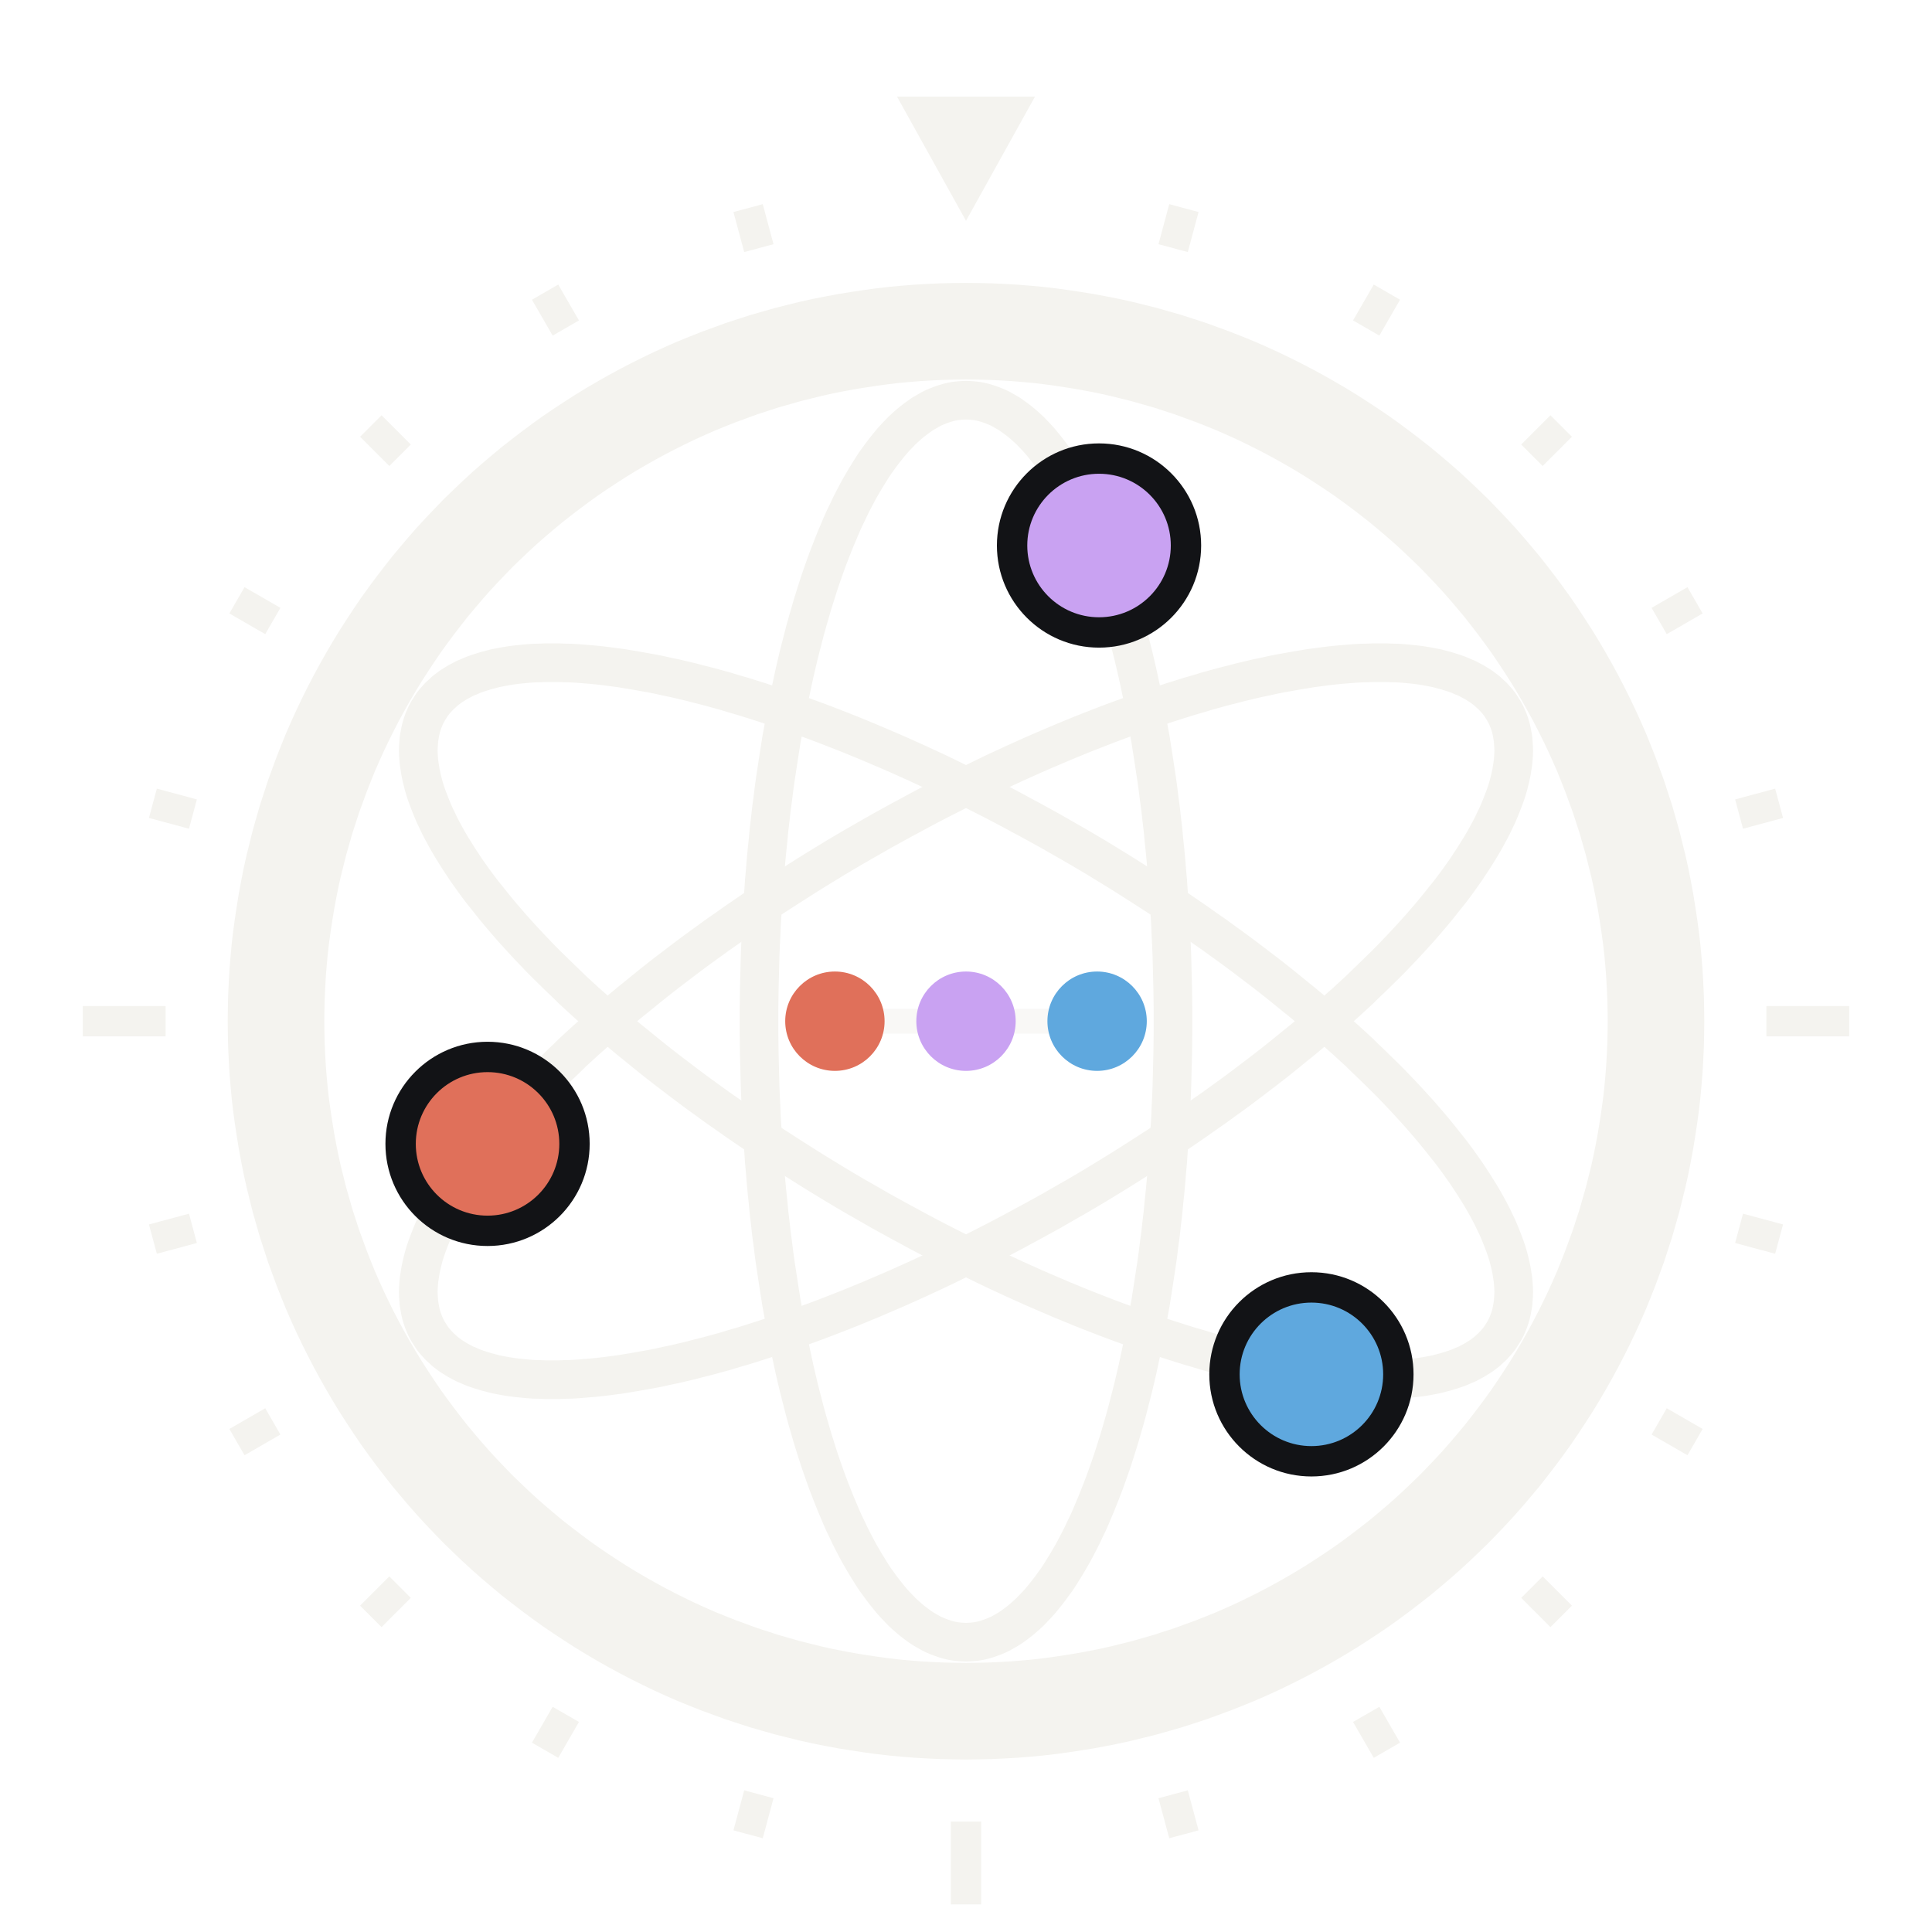
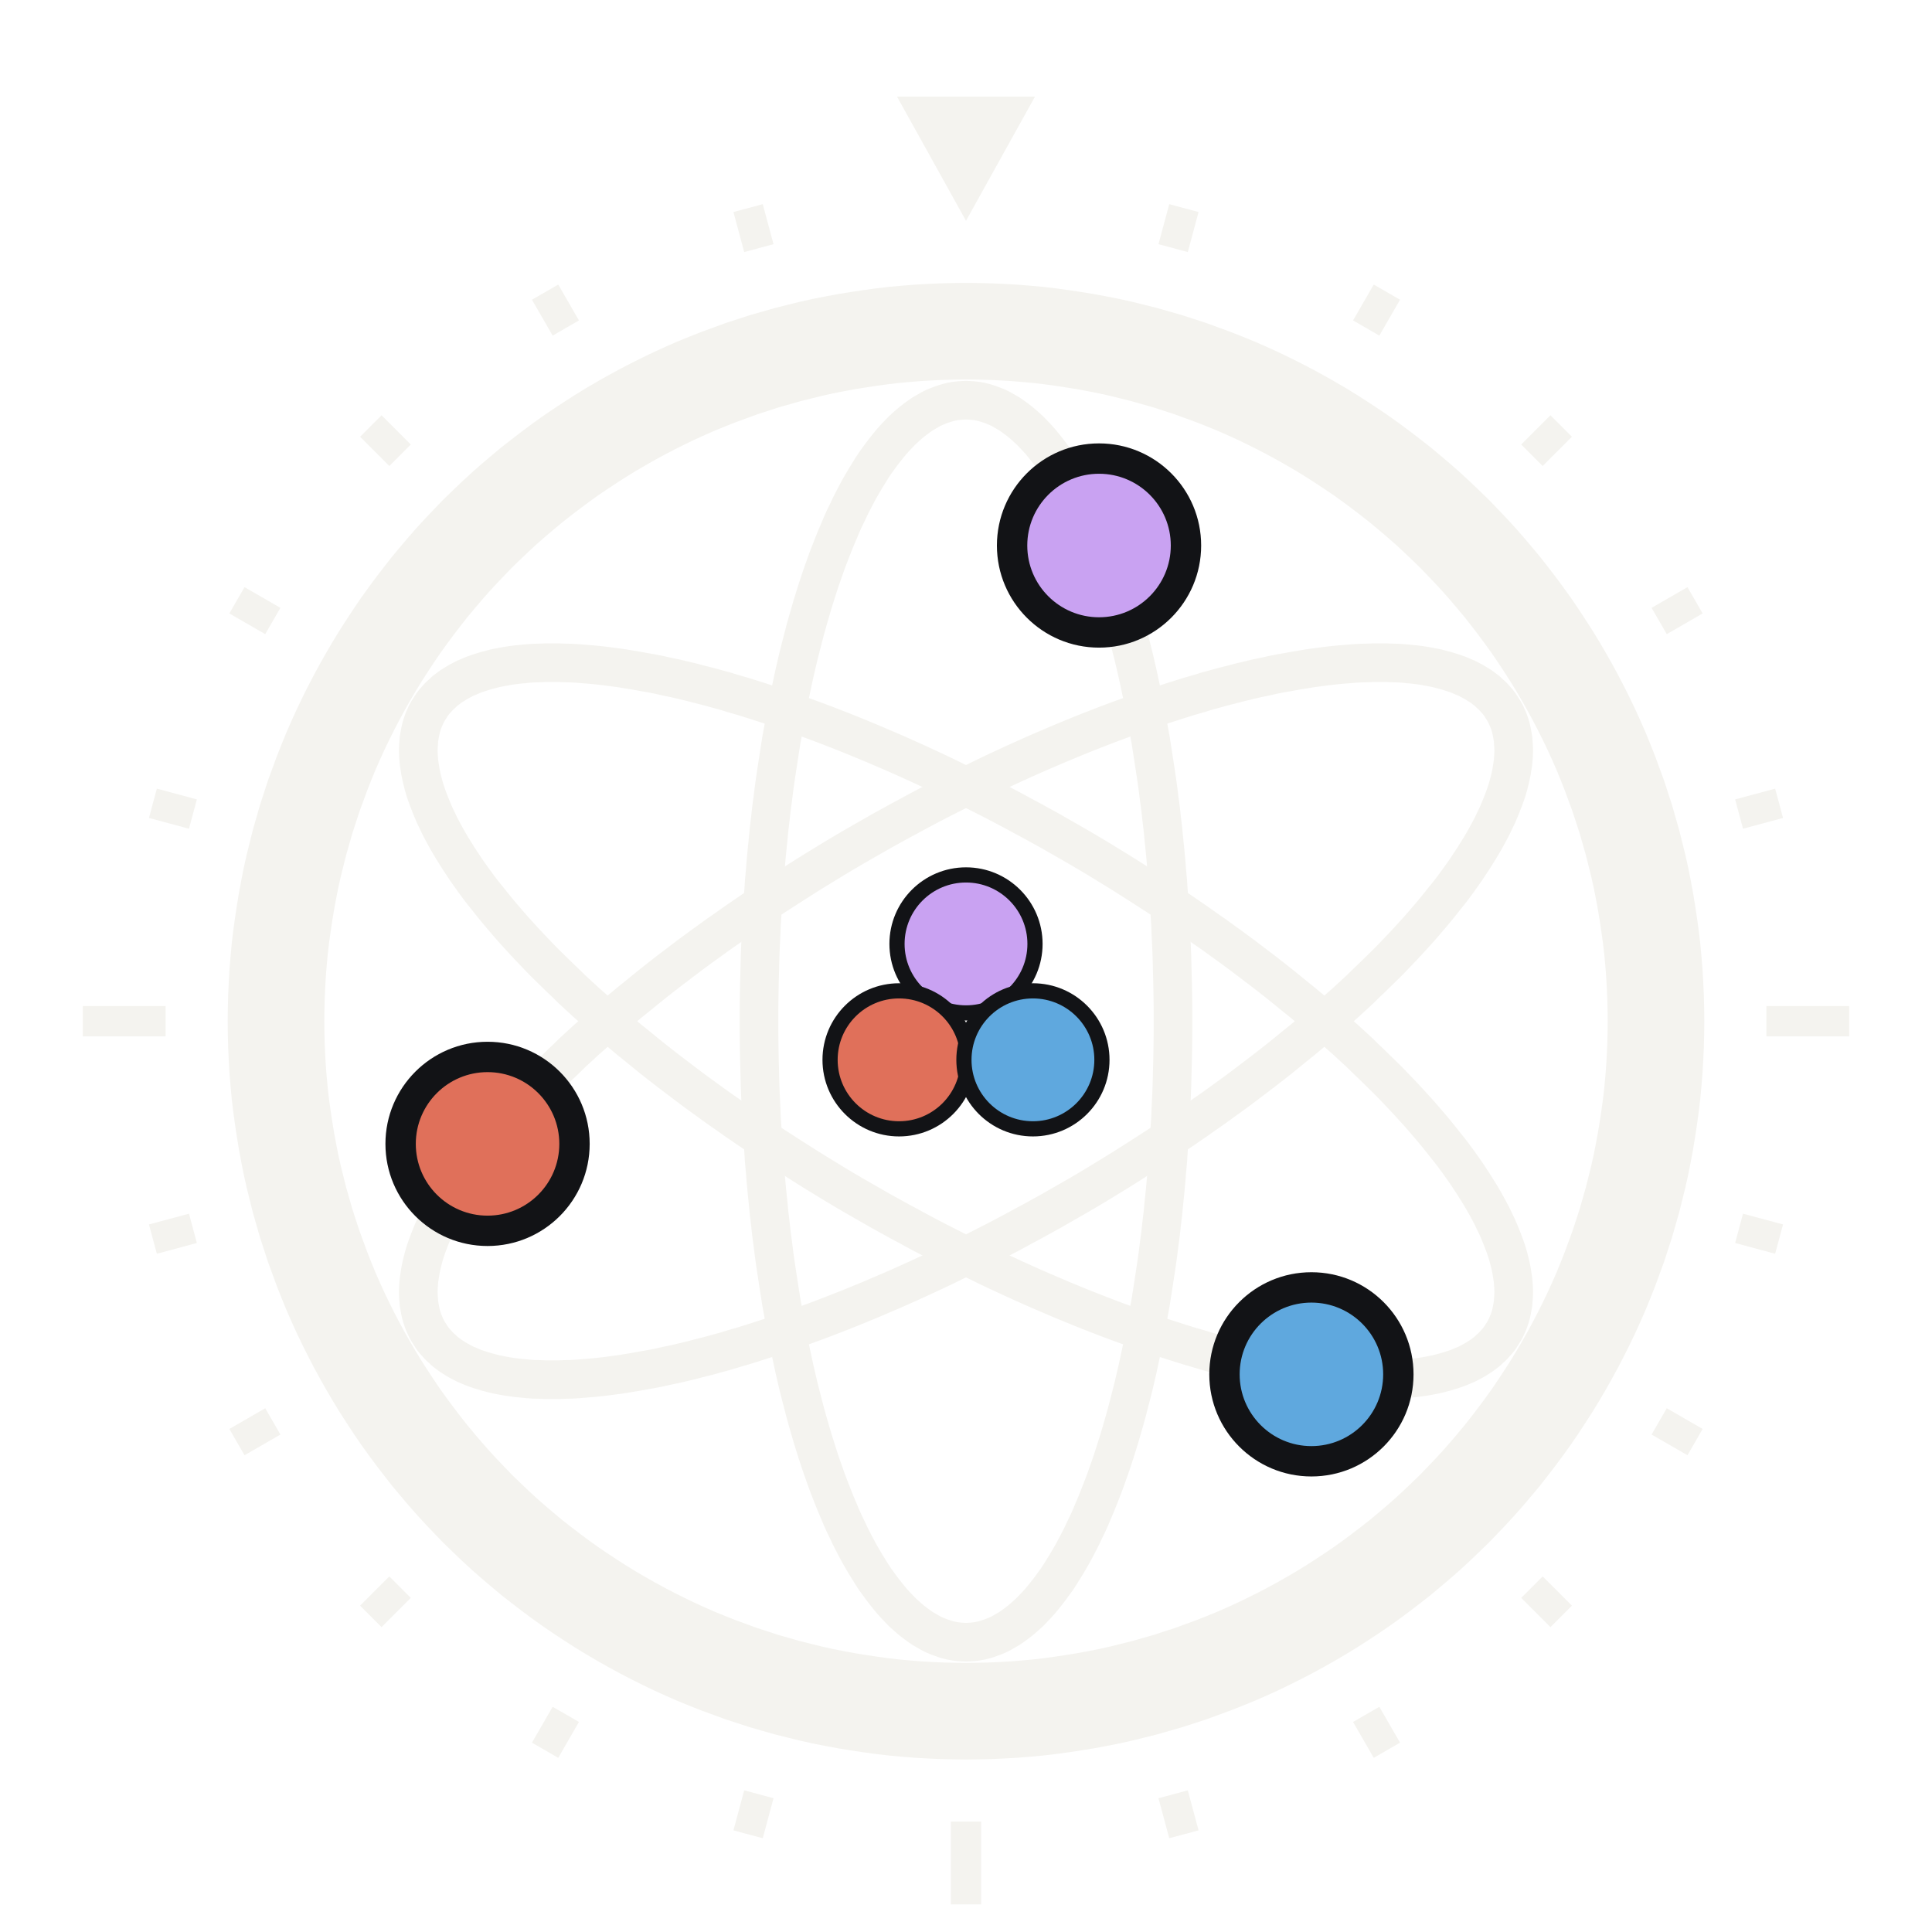
<svg xmlns="http://www.w3.org/2000/svg" viewBox="30 0 140 140" width="512" height="512">
  <path d="M100 16L95 7H105Z" fill="#f4f3ef" fill-rule="evenodd" />
  <path d="M150.00 74.00L149.99 74.87L149.97 75.74L149.93 76.62L149.88 77.49L149.81 78.36L149.73 79.23L149.63 80.09L149.51 80.96L149.38 81.82L149.24 82.68L149.08 83.54L148.91 84.40L148.72 85.25L148.51 86.10L148.30 86.94L148.06 87.78L147.82 88.62L147.55 89.45L147.28 90.28L146.98 91.10L146.68 91.92L146.36 92.73L146.03 93.54L145.68 94.34L145.32 95.13L144.94 95.92L144.55 96.70L144.15 97.47L143.73 98.24L143.30 99.00L142.86 99.75L142.40 100.50L141.93 101.23L141.45 101.96L140.96 102.68L140.45 103.39L139.93 104.09L139.40 104.78L138.86 105.47L138.30 106.14L137.74 106.80L137.16 107.46L136.57 108.10L135.97 108.73L135.36 109.36L134.73 109.97L134.10 110.57L133.46 111.16L132.80 111.74L132.14 112.30L131.47 112.86L130.78 113.40L130.09 113.93L129.39 114.45L128.68 114.96L127.96 115.45L127.23 115.93L126.50 116.40L125.75 116.86L125.00 117.30L124.24 117.73L123.47 118.15L122.70 118.55L121.92 118.94L121.13 119.32L120.34 119.68L119.54 120.03L118.73 120.36L117.92 120.68L117.10 120.98L116.28 121.28L115.45 121.55L114.62 121.82L113.78 122.06L112.94 122.30L112.10 122.51L111.25 122.72L110.40 122.91L109.54 123.08L108.68 123.24L107.82 123.38L106.96 123.51L106.09 123.63L105.23 123.73L104.36 123.81L103.49 123.88L102.62 123.93L101.74 123.97L100.87 123.99L100.00 124.00L99.13 123.99L98.26 123.97L97.38 123.93L96.51 123.88L95.64 123.81L94.77 123.73L93.91 123.63L93.04 123.51L92.18 123.38L91.32 123.24L90.46 123.08L89.60 122.91L88.75 122.72L87.90 122.51L87.06 122.30L86.22 122.06L85.38 121.82L84.55 121.55L83.72 121.28L82.90 120.98L82.08 120.68L81.27 120.36L80.46 120.03L79.66 119.68L78.87 119.32L78.08 118.94L77.30 118.55L76.53 118.15L75.76 117.73L75.00 117.30L74.25 116.86L73.50 116.40L72.77 115.93L72.04 115.45L71.32 114.96L70.61 114.45L69.91 113.93L69.22 113.40L68.53 112.86L67.86 112.30L67.20 111.74L66.54 111.16L65.90 110.57L65.27 109.97L64.64 109.36L64.03 108.73L63.43 108.10L62.84 107.46L62.26 106.80L61.70 106.14L61.14 105.47L60.60 104.78L60.07 104.09L59.55 103.39L59.04 102.68L58.55 101.96L58.07 101.23L57.60 100.50L57.14 99.75L56.70 99.00L56.27 98.24L55.85 97.47L55.45 96.70L55.06 95.92L54.68 95.13L54.32 94.34L53.97 93.54L53.64 92.73L53.32 91.92L53.02 91.10L52.72 90.28L52.45 89.45L52.18 88.62L51.94 87.78L51.70 86.94L51.49 86.10L51.28 85.25L51.09 84.40L50.92 83.54L50.76 82.68L50.62 81.82L50.49 80.96L50.37 80.09L50.27 79.23L50.19 78.36L50.12 77.49L50.07 76.62L50.03 75.74L50.01 74.87L50.00 74.00L50.01 73.13L50.03 72.26L50.07 71.38L50.12 70.51L50.19 69.64L50.27 68.77L50.37 67.91L50.49 67.04L50.62 66.18L50.76 65.32L50.92 64.46L51.09 63.60L51.28 62.75L51.49 61.90L51.70 61.06L51.94 60.22L52.18 59.38L52.45 58.55L52.72 57.72L53.02 56.90L53.32 56.08L53.64 55.27L53.97 54.46L54.32 53.66L54.68 52.87L55.06 52.08L55.45 51.30L55.85 50.53L56.27 49.76L56.70 49.00L57.14 48.25L57.60 47.50L58.07 46.77L58.55 46.04L59.04 45.32L59.55 44.61L60.07 43.91L60.60 43.22L61.14 42.53L61.70 41.86L62.26 41.20L62.84 40.54L63.43 39.90L64.03 39.27L64.64 38.64L65.27 38.03L65.90 37.43L66.54 36.84L67.20 36.26L67.86 35.70L68.53 35.14L69.22 34.60L69.91 34.07L70.61 33.55L71.32 33.04L72.04 32.55L72.77 32.07L73.50 31.60L74.25 31.14L75.00 30.70L75.76 30.27L76.53 29.85L77.30 29.45L78.08 29.06L78.87 28.68L79.66 28.32L80.46 27.97L81.27 27.64L82.08 27.32L82.90 27.02L83.72 26.72L84.55 26.45L85.38 26.18L86.22 25.94L87.06 25.70L87.90 25.49L88.75 25.28L89.60 25.09L90.46 24.92L91.32 24.76L92.18 24.62L93.04 24.49L93.91 24.37L94.77 24.27L95.64 24.19L96.51 24.12L97.38 24.07L98.26 24.03L99.13 24.01L100.00 24.00L100.87 24.01L101.74 24.03L102.62 24.07L103.49 24.12L104.36 24.19L105.23 24.27L106.09 24.37L106.96 24.49L107.82 24.62L108.68 24.76L109.54 24.92L110.40 25.09L111.25 25.28L112.10 25.49L112.94 25.70L113.78 25.94L114.62 26.18L115.45 26.45L116.28 26.72L117.10 27.02L117.92 27.32L118.73 27.64L119.54 27.97L120.34 28.32L121.13 28.68L121.92 29.06L122.70 29.45L123.47 29.85L124.24 30.27L125.00 30.70L125.75 31.14L126.50 31.60L127.23 32.07L127.96 32.55L128.68 33.04L129.39 33.55L130.09 34.07L130.78 34.60L131.47 35.14L132.14 35.70L132.80 36.26L133.46 36.84L134.10 37.43L134.73 38.03L135.36 38.64L135.97 39.27L136.57 39.90L137.16 40.54L137.74 41.20L138.30 41.86L138.86 42.53L139.40 43.22L139.93 43.91L140.45 44.61L140.96 45.32L141.45 46.04L141.93 46.77L142.40 47.50L142.86 48.25L143.30 49.00L143.73 49.76L144.15 50.53L144.55 51.30L144.94 52.08L145.32 52.87L145.68 53.66L146.03 54.46L146.36 55.27L146.68 56.08L146.98 56.90L147.28 57.72L147.55 58.55L147.82 59.38L148.06 60.22L148.30 61.06L148.51 61.90L148.72 62.75L148.91 63.60L149.08 64.46L149.24 65.32L149.38 66.18L149.51 67.04L149.63 67.91L149.73 68.77L149.81 69.64L149.88 70.51L149.93 71.38L149.97 72.26L149.99 73.13Z" fill="none" stroke="#f4f3ef" stroke-width="7" stroke-linejoin="round" />
  <path d="M138.97 96.50L138.83 96.72L138.69 96.94L138.53 97.15L138.35 97.35L138.17 97.55L137.97 97.73L137.77 97.92L137.55 98.09L137.32 98.26L137.08 98.41L136.82 98.57L136.56 98.71L136.29 98.85L136.00 98.97L135.70 99.10L135.39 99.21L135.08 99.31L134.75 99.41L134.41 99.50L134.06 99.59L133.69 99.66L133.32 99.73L132.94 99.79L132.55 99.84L132.15 99.88L131.74 99.92L131.32 99.95L130.89 99.96L130.45 99.98L130.00 99.98L129.54 99.98L129.08 99.96L128.60 99.95L128.11 99.92L127.62 99.88L127.12 99.84L126.61 99.79L126.09 99.73L125.57 99.66L125.03 99.59L124.49 99.50L123.94 99.41L123.39 99.31L122.82 99.21L122.25 99.10L121.68 98.97L121.09 98.85L120.50 98.71L119.91 98.57L119.30 98.41L118.70 98.26L118.08 98.09L117.46 97.92L116.84 97.73L116.21 97.55L115.57 97.35L114.94 97.15L114.29 96.94L113.64 96.72L112.99 96.50L112.33 96.27L111.67 96.03L111.01 95.79L110.34 95.54L109.67 95.28L109.00 95.02L108.32 94.75L107.64 94.47L106.96 94.19L106.28 93.90L105.60 93.61L104.91 93.31L104.22 93.00L103.53 92.69L102.84 92.37L102.15 92.05L101.46 91.72L100.77 91.38L100.07 91.04L99.38 90.70L98.69 90.35L98.00 90.00L97.31 89.64L96.61 89.27L95.93 88.90L95.24 88.53L94.55 88.15L93.86 87.77L93.18 87.38L92.50 86.99L91.82 86.60L91.14 86.20L90.47 85.80L89.80 85.39L89.13 84.98L88.47 84.57L87.81 84.15L87.15 83.73L86.50 83.31L85.85 82.89L85.20 82.46L84.56 82.03L83.93 81.60L83.29 81.16L82.67 80.72L82.05 80.29L81.43 79.84L80.82 79.40L80.22 78.96L79.62 78.51L79.03 78.06L78.45 77.62L77.87 77.17L77.30 76.72L76.73 76.26L76.18 75.81L75.62 75.36L75.08 74.91L74.55 74.45L74.02 74.00L73.50 73.55L72.99 73.09L72.48 72.64L71.99 72.19L71.50 71.74L71.03 71.28L70.56 70.83L70.10 70.38L69.65 69.94L69.20 69.49L68.77 69.04L68.35 68.60L67.94 68.16L67.53 67.71L67.14 67.28L66.76 66.84L66.38 66.40L66.02 65.97L65.67 65.54L65.33 65.11L64.99 64.69L64.67 64.27L64.36 63.85L64.06 63.43L63.77 63.02L63.50 62.61L63.23 62.20L62.98 61.80L62.73 61.40L62.50 61.01L62.28 60.62L62.07 60.23L61.87 59.85L61.69 59.47L61.51 59.10L61.35 58.73L61.20 58.36L61.06 58.00L60.93 57.65L60.81 57.30L60.71 56.96L60.62 56.62L60.54 56.28L60.47 55.95L60.42 55.63L60.37 55.31L60.34 55.00L60.32 54.69L60.31 54.39L60.32 54.10L60.34 53.81L60.36 53.53L60.41 53.25L60.46 52.98L60.52 52.72L60.60 52.46L60.69 52.21L60.79 51.97L60.90 51.73L61.03 51.50L61.17 51.28L61.31 51.06L61.47 50.85L61.65 50.65L61.83 50.45L62.03 50.27L62.23 50.08L62.45 49.91L62.68 49.74L62.92 49.59L63.18 49.43L63.44 49.29L63.71 49.15L64.00 49.03L64.30 48.90L64.61 48.79L64.92 48.69L65.25 48.59L65.59 48.50L65.94 48.41L66.31 48.34L66.68 48.27L67.06 48.21L67.45 48.16L67.85 48.12L68.26 48.08L68.68 48.05L69.11 48.04L69.55 48.02L70.00 48.02L70.46 48.02L70.92 48.04L71.40 48.05L71.89 48.08L72.38 48.12L72.88 48.16L73.39 48.21L73.91 48.27L74.43 48.34L74.97 48.41L75.51 48.50L76.06 48.59L76.61 48.69L77.18 48.79L77.75 48.90L78.32 49.03L78.91 49.15L79.50 49.29L80.09 49.43L80.70 49.59L81.30 49.74L81.92 49.91L82.54 50.08L83.16 50.27L83.79 50.45L84.43 50.65L85.06 50.85L85.71 51.06L86.36 51.28L87.01 51.50L87.67 51.73L88.33 51.97L88.99 52.21L89.66 52.46L90.33 52.72L91.00 52.98L91.68 53.25L92.36 53.53L93.04 53.81L93.72 54.10L94.40 54.39L95.09 54.69L95.78 55.00L96.47 55.31L97.16 55.63L97.85 55.95L98.54 56.28L99.23 56.62L99.93 56.96L100.62 57.30L101.31 57.65L102.00 58.00L102.69 58.36L103.39 58.73L104.07 59.10L104.76 59.47L105.45 59.85L106.14 60.23L106.82 60.62L107.50 61.01L108.18 61.40L108.86 61.80L109.53 62.20L110.20 62.61L110.87 63.02L111.53 63.43L112.19 63.85L112.85 64.27L113.50 64.69L114.15 65.11L114.80 65.54L115.44 65.97L116.07 66.40L116.71 66.84L117.33 67.28L117.95 67.71L118.57 68.16L119.18 68.60L119.78 69.04L120.38 69.49L120.97 69.94L121.55 70.38L122.13 70.83L122.70 71.28L123.27 71.74L123.82 72.19L124.38 72.64L124.92 73.09L125.45 73.55L125.98 74.00L126.50 74.45L127.01 74.91L127.52 75.36L128.01 75.81L128.50 76.26L128.97 76.72L129.44 77.17L129.90 77.62L130.35 78.06L130.80 78.51L131.23 78.96L131.65 79.40L132.06 79.84L132.47 80.29L132.86 80.72L133.24 81.16L133.62 81.60L133.98 82.03L134.33 82.46L134.67 82.89L135.01 83.31L135.33 83.73L135.64 84.15L135.94 84.57L136.23 84.98L136.50 85.39L136.77 85.80L137.02 86.20L137.27 86.60L137.50 86.99L137.72 87.38L137.93 87.77L138.13 88.15L138.31 88.53L138.49 88.90L138.65 89.27L138.80 89.64L138.94 90.00L139.07 90.35L139.19 90.70L139.29 91.04L139.38 91.38L139.46 91.72L139.53 92.05L139.58 92.37L139.63 92.69L139.66 93.00L139.68 93.31L139.69 93.61L139.68 93.90L139.66 94.19L139.64 94.47L139.59 94.75L139.54 95.02L139.48 95.28L139.40 95.54L139.31 95.79L139.21 96.03L139.10 96.27Z" fill="none" stroke="#f4f3ef" stroke-width="2.8" stroke-linejoin="round" />
  <path d="M138.97 51.50L139.10 51.73L139.21 51.97L139.31 52.21L139.40 52.46L139.48 52.72L139.54 52.98L139.59 53.25L139.64 53.53L139.66 53.81L139.68 54.10L139.69 54.39L139.68 54.69L139.66 55.00L139.63 55.31L139.58 55.63L139.53 55.95L139.46 56.28L139.38 56.62L139.29 56.96L139.19 57.30L139.07 57.65L138.94 58.00L138.80 58.36L138.65 58.73L138.49 59.10L138.31 59.47L138.13 59.85L137.93 60.23L137.72 60.62L137.50 61.01L137.27 61.40L137.02 61.80L136.77 62.20L136.50 62.61L136.23 63.02L135.94 63.43L135.64 63.85L135.33 64.27L135.01 64.69L134.67 65.11L134.33 65.54L133.98 65.97L133.62 66.40L133.24 66.84L132.86 67.28L132.47 67.71L132.06 68.16L131.65 68.60L131.23 69.04L130.80 69.49L130.35 69.94L129.90 70.38L129.44 70.83L128.97 71.28L128.50 71.74L128.01 72.19L127.52 72.64L127.01 73.09L126.50 73.55L125.98 74.00L125.45 74.45L124.92 74.91L124.38 75.36L123.82 75.81L123.27 76.26L122.70 76.72L122.13 77.17L121.55 77.62L120.97 78.06L120.38 78.51L119.78 78.96L119.18 79.40L118.57 79.84L117.95 80.29L117.33 80.72L116.71 81.16L116.07 81.60L115.44 82.03L114.80 82.46L114.15 82.89L113.50 83.31L112.85 83.73L112.19 84.15L111.53 84.57L110.87 84.98L110.20 85.39L109.53 85.80L108.86 86.20L108.18 86.60L107.50 86.99L106.82 87.38L106.14 87.77L105.45 88.15L104.76 88.53L104.07 88.90L103.39 89.27L102.69 89.64L102.00 90.00L101.31 90.35L100.62 90.70L99.93 91.04L99.23 91.38L98.54 91.72L97.85 92.05L97.16 92.37L96.47 92.69L95.78 93.00L95.09 93.31L94.40 93.61L93.72 93.90L93.04 94.19L92.36 94.47L91.68 94.75L91.00 95.02L90.33 95.28L89.66 95.54L88.99 95.79L88.33 96.03L87.67 96.27L87.01 96.50L86.36 96.72L85.71 96.94L85.06 97.15L84.43 97.35L83.79 97.55L83.16 97.73L82.54 97.92L81.92 98.09L81.30 98.26L80.70 98.41L80.09 98.57L79.50 98.71L78.91 98.85L78.32 98.97L77.75 99.10L77.18 99.21L76.61 99.31L76.06 99.41L75.51 99.50L74.97 99.59L74.43 99.66L73.91 99.73L73.39 99.79L72.88 99.84L72.38 99.88L71.89 99.92L71.40 99.95L70.92 99.96L70.46 99.98L70.00 99.98L69.55 99.98L69.11 99.96L68.68 99.95L68.26 99.92L67.85 99.88L67.45 99.84L67.06 99.79L66.68 99.73L66.31 99.66L65.94 99.59L65.59 99.50L65.25 99.41L64.92 99.31L64.61 99.21L64.30 99.10L64.00 98.97L63.71 98.85L63.44 98.71L63.18 98.57L62.92 98.41L62.68 98.26L62.45 98.09L62.23 97.92L62.03 97.73L61.83 97.55L61.65 97.35L61.47 97.15L61.31 96.94L61.17 96.72L61.03 96.50L60.90 96.27L60.79 96.03L60.69 95.79L60.60 95.54L60.52 95.28L60.46 95.02L60.41 94.75L60.36 94.47L60.34 94.19L60.32 93.90L60.31 93.61L60.32 93.31L60.34 93.00L60.37 92.69L60.42 92.37L60.47 92.05L60.54 91.72L60.62 91.38L60.71 91.04L60.81 90.70L60.93 90.35L61.06 90.00L61.20 89.64L61.35 89.27L61.51 88.90L61.69 88.53L61.87 88.15L62.07 87.77L62.28 87.38L62.50 86.99L62.73 86.60L62.98 86.20L63.23 85.80L63.50 85.39L63.77 84.98L64.06 84.57L64.36 84.15L64.67 83.73L64.99 83.31L65.33 82.89L65.67 82.46L66.02 82.03L66.38 81.60L66.76 81.16L67.14 80.72L67.53 80.29L67.94 79.84L68.35 79.40L68.77 78.96L69.20 78.51L69.65 78.06L70.10 77.62L70.56 77.17L71.03 76.72L71.50 76.26L71.99 75.81L72.48 75.36L72.99 74.91L73.50 74.45L74.02 74.00L74.55 73.55L75.08 73.09L75.62 72.64L76.18 72.19L76.73 71.74L77.30 71.28L77.87 70.83L78.45 70.38L79.03 69.94L79.62 69.49L80.22 69.04L80.82 68.60L81.43 68.16L82.05 67.71L82.67 67.28L83.29 66.84L83.93 66.40L84.56 65.97L85.20 65.54L85.85 65.11L86.50 64.69L87.15 64.27L87.81 63.85L88.47 63.43L89.13 63.02L89.80 62.61L90.47 62.20L91.14 61.80L91.82 61.40L92.50 61.01L93.18 60.62L93.86 60.23L94.55 59.85L95.24 59.47L95.93 59.10L96.61 58.73L97.31 58.36L98.00 58.00L98.69 57.65L99.38 57.30L100.07 56.96L100.77 56.62L101.46 56.28L102.15 55.95L102.84 55.63L103.53 55.31L104.22 55.00L104.91 54.69L105.60 54.39L106.28 54.10L106.96 53.81L107.64 53.53L108.32 53.25L109.00 52.98L109.67 52.72L110.34 52.46L111.01 52.21L111.67 51.97L112.33 51.73L112.99 51.50L113.64 51.28L114.29 51.06L114.94 50.85L115.57 50.65L116.21 50.45L116.84 50.27L117.46 50.08L118.08 49.91L118.70 49.74L119.30 49.59L119.91 49.43L120.50 49.29L121.09 49.15L121.68 49.03L122.25 48.90L122.82 48.79L123.39 48.69L123.94 48.59L124.49 48.50L125.03 48.41L125.57 48.34L126.09 48.27L126.61 48.21L127.12 48.16L127.62 48.12L128.11 48.08L128.60 48.05L129.08 48.04L129.54 48.02L130.00 48.02L130.45 48.02L130.89 48.04L131.32 48.05L131.74 48.08L132.15 48.12L132.55 48.16L132.94 48.21L133.32 48.27L133.69 48.34L134.06 48.41L134.41 48.50L134.75 48.59L135.08 48.69L135.39 48.79L135.70 48.90L136.00 49.03L136.29 49.15L136.56 49.29L136.82 49.43L137.08 49.59L137.32 49.74L137.55 49.91L137.77 50.08L137.97 50.27L138.17 50.45L138.35 50.65L138.53 50.85L138.69 51.06L138.83 51.28Z" fill="none" stroke="#f4f3ef" stroke-width="2.8" stroke-linejoin="round" />
  <path d="M100.00 119.00L99.74 118.99L99.48 118.97L99.21 118.94L98.95 118.89L98.69 118.83L98.43 118.75L98.17 118.66L97.91 118.56L97.65 118.45L97.40 118.32L97.14 118.17L96.88 118.02L96.63 117.85L96.37 117.66L96.12 117.47L95.87 117.26L95.61 117.03L95.36 116.80L95.12 116.55L94.87 116.29L94.62 116.01L94.38 115.72L94.14 115.42L93.90 115.11L93.66 114.78L93.42 114.45L93.19 114.10L92.96 113.73L92.73 113.36L92.50 112.97L92.27 112.57L92.05 112.16L91.83 111.74L91.61 111.31L91.40 110.86L91.18 110.41L90.97 109.94L90.77 109.46L90.56 108.97L90.36 108.47L90.16 107.96L89.96 107.44L89.77 106.91L89.58 106.37L89.39 105.82L89.21 105.26L89.03 104.69L88.85 104.11L88.68 103.52L88.51 102.93L88.34 102.32L88.18 101.70L88.02 101.08L87.86 100.45L87.71 99.81L87.56 99.16L87.42 98.51L87.28 97.85L87.14 97.18L87.01 96.50L86.88 95.82L86.76 95.13L86.63 94.43L86.52 93.73L86.41 93.02L86.30 92.30L86.19 91.58L86.09 90.86L86.00 90.13L85.90 89.39L85.82 88.65L85.73 87.91L85.66 87.16L85.58 86.40L85.51 85.65L85.45 84.89L85.38 84.12L85.33 83.36L85.28 82.59L85.23 81.81L85.18 81.04L85.15 80.26L85.11 79.48L85.08 78.70L85.06 77.92L85.04 77.14L85.02 76.36L85.01 75.57L85.00 74.79L85.00 74.00L85.00 73.21L85.01 72.43L85.02 71.64L85.04 70.86L85.06 70.08L85.08 69.30L85.11 68.52L85.15 67.74L85.18 66.96L85.23 66.19L85.28 65.41L85.33 64.64L85.38 63.88L85.45 63.11L85.51 62.35L85.58 61.60L85.66 60.84L85.73 60.09L85.82 59.35L85.90 58.61L86.00 57.87L86.09 57.14L86.19 56.42L86.30 55.70L86.41 54.98L86.52 54.27L86.63 53.57L86.76 52.87L86.88 52.18L87.01 51.50L87.14 50.82L87.28 50.15L87.42 49.49L87.56 48.84L87.71 48.19L87.86 47.55L88.02 46.92L88.18 46.30L88.34 45.68L88.51 45.07L88.68 44.48L88.85 43.89L89.03 43.31L89.21 42.74L89.39 42.18L89.58 41.63L89.77 41.09L89.96 40.56L90.16 40.04L90.36 39.53L90.56 39.03L90.77 38.54L90.97 38.06L91.18 37.59L91.40 37.14L91.61 36.69L91.83 36.26L92.05 35.84L92.27 35.43L92.50 35.03L92.73 34.64L92.96 34.27L93.19 33.90L93.42 33.55L93.66 33.22L93.90 32.89L94.14 32.58L94.38 32.28L94.62 31.99L94.87 31.71L95.12 31.45L95.36 31.20L95.61 30.97L95.87 30.74L96.12 30.53L96.37 30.34L96.63 30.15L96.88 29.98L97.14 29.83L97.40 29.68L97.65 29.55L97.91 29.44L98.17 29.34L98.43 29.25L98.69 29.17L98.95 29.11L99.21 29.06L99.48 29.03L99.74 29.01L100.00 29.00L100.26 29.01L100.52 29.03L100.79 29.06L101.05 29.11L101.31 29.17L101.57 29.25L101.83 29.34L102.09 29.44L102.35 29.55L102.60 29.68L102.86 29.83L103.12 29.98L103.37 30.15L103.63 30.34L103.88 30.53L104.13 30.74L104.39 30.97L104.64 31.20L104.88 31.45L105.13 31.71L105.38 31.99L105.62 32.28L105.86 32.58L106.10 32.89L106.34 33.22L106.58 33.55L106.81 33.90L107.04 34.27L107.27 34.64L107.50 35.03L107.73 35.43L107.95 35.84L108.17 36.26L108.39 36.69L108.60 37.14L108.82 37.59L109.03 38.06L109.23 38.54L109.44 39.03L109.64 39.53L109.84 40.04L110.04 40.56L110.23 41.09L110.42 41.63L110.61 42.18L110.79 42.74L110.97 43.31L111.15 43.89L111.32 44.48L111.49 45.07L111.66 45.68L111.82 46.30L111.98 46.92L112.14 47.55L112.29 48.19L112.44 48.84L112.58 49.49L112.72 50.15L112.86 50.82L112.99 51.50L113.12 52.18L113.24 52.87L113.37 53.57L113.48 54.27L113.59 54.98L113.70 55.70L113.81 56.42L113.91 57.14L114.00 57.87L114.10 58.61L114.18 59.35L114.27 60.09L114.34 60.84L114.42 61.60L114.49 62.35L114.55 63.11L114.62 63.88L114.67 64.64L114.72 65.41L114.77 66.19L114.82 66.96L114.85 67.74L114.89 68.52L114.92 69.30L114.94 70.08L114.96 70.86L114.98 71.64L114.99 72.43L115.00 73.21L115.00 74.00L115.00 74.79L114.99 75.57L114.98 76.36L114.96 77.14L114.94 77.92L114.92 78.70L114.89 79.48L114.85 80.26L114.82 81.04L114.77 81.81L114.72 82.59L114.67 83.36L114.62 84.12L114.55 84.89L114.49 85.65L114.42 86.40L114.34 87.16L114.27 87.91L114.18 88.65L114.10 89.39L114.00 90.13L113.91 90.86L113.81 91.58L113.70 92.30L113.59 93.02L113.48 93.73L113.37 94.43L113.24 95.13L113.12 95.82L112.99 96.50L112.86 97.18L112.72 97.85L112.58 98.51L112.44 99.16L112.29 99.81L112.14 100.45L111.98 101.08L111.82 101.70L111.66 102.32L111.49 102.93L111.32 103.52L111.15 104.11L110.97 104.69L110.79 105.26L110.61 105.82L110.42 106.37L110.23 106.91L110.04 107.44L109.84 107.96L109.64 108.47L109.44 108.97L109.23 109.46L109.03 109.94L108.82 110.41L108.60 110.86L108.39 111.31L108.17 111.74L107.95 112.16L107.73 112.57L107.50 112.97L107.27 113.36L107.04 113.73L106.81 114.10L106.58 114.45L106.34 114.78L106.10 115.11L105.86 115.42L105.62 115.72L105.38 116.01L105.13 116.29L104.88 116.55L104.64 116.80L104.39 117.03L104.13 117.26L103.88 117.47L103.63 117.66L103.37 117.85L103.12 118.02L102.86 118.17L102.60 118.32L102.35 118.45L102.09 118.56L101.83 118.66L101.57 118.75L101.31 118.83L101.05 118.89L100.79 118.94L100.52 118.97L100.26 118.99Z" fill="none" stroke="#f4f3ef" stroke-width="2.8" stroke-linejoin="round" />
  <path d="M115.01 17.98L115.79 15.08M129.00 23.77L130.50 21.17M141.01 32.99L143.13 30.87M150.23 45.00L152.83 43.50M156.02 58.99L158.92 58.21M158.00 74.00L164.00 74.00M156.02 89.01L158.92 89.79M150.23 103.00L152.83 104.50M141.01 115.01L143.13 117.13M129.00 124.23L130.50 126.83M115.01 130.02L115.79 132.92M100.00 132.00L100.00 138.00M84.99 130.02L84.21 132.92M71.00 124.23L69.50 126.83M58.99 115.01L56.87 117.13M49.77 103.00L47.17 104.50M43.98 89.01L41.08 89.79M42.00 74.00L36.00 74.00M43.98 58.99L41.08 58.21M49.77 45.00L47.17 43.50M58.99 32.99L56.87 30.87M71.00 23.77L69.50 21.17M84.99 17.98L84.21 15.08" fill="none" stroke="#f4f3ef" stroke-width="2.2" stroke-linejoin="round" />
-   <path d="M90.5 74H109.5" stroke="#f4f3ef" stroke-width="1.8" opacity=".55" />
-   <circle cx="90.5" cy="74" r="3.6" fill="#e0705a" />
-   <circle cx="100" cy="74" r="3.6" fill="#c9a2f2" />
-   <circle cx="109.5" cy="74" r="3.6" fill="#5fa8de" />
+   <circle cx="100.00" cy="68.40" r="5.0" fill="#c9a2f2" stroke="#121316" stroke-width="1.1" />
+   <circle cx="95.15" cy="76.80" r="5.0" fill="#e0705a" stroke="#121316" stroke-width="1.1" />
+   <circle cx="104.85" cy="76.80" r="5.0" fill="#5fa8de" stroke="#121316" stroke-width="1.1" />
  <circle cx="109.64" cy="39.53" r="7.4" fill="#121316" />
  <circle cx="109.64" cy="39.53" r="5.2" fill="#c9a2f2" />
  <circle cx="65.33" cy="82.89" r="7.4" fill="#121316" />
  <circle cx="65.33" cy="82.89" r="5.2" fill="#e0705a" />
  <circle cx="125.03" cy="99.59" r="7.4" fill="#121316" />
  <circle cx="125.03" cy="99.59" r="5.2" fill="#5fa8de" />
</svg>
